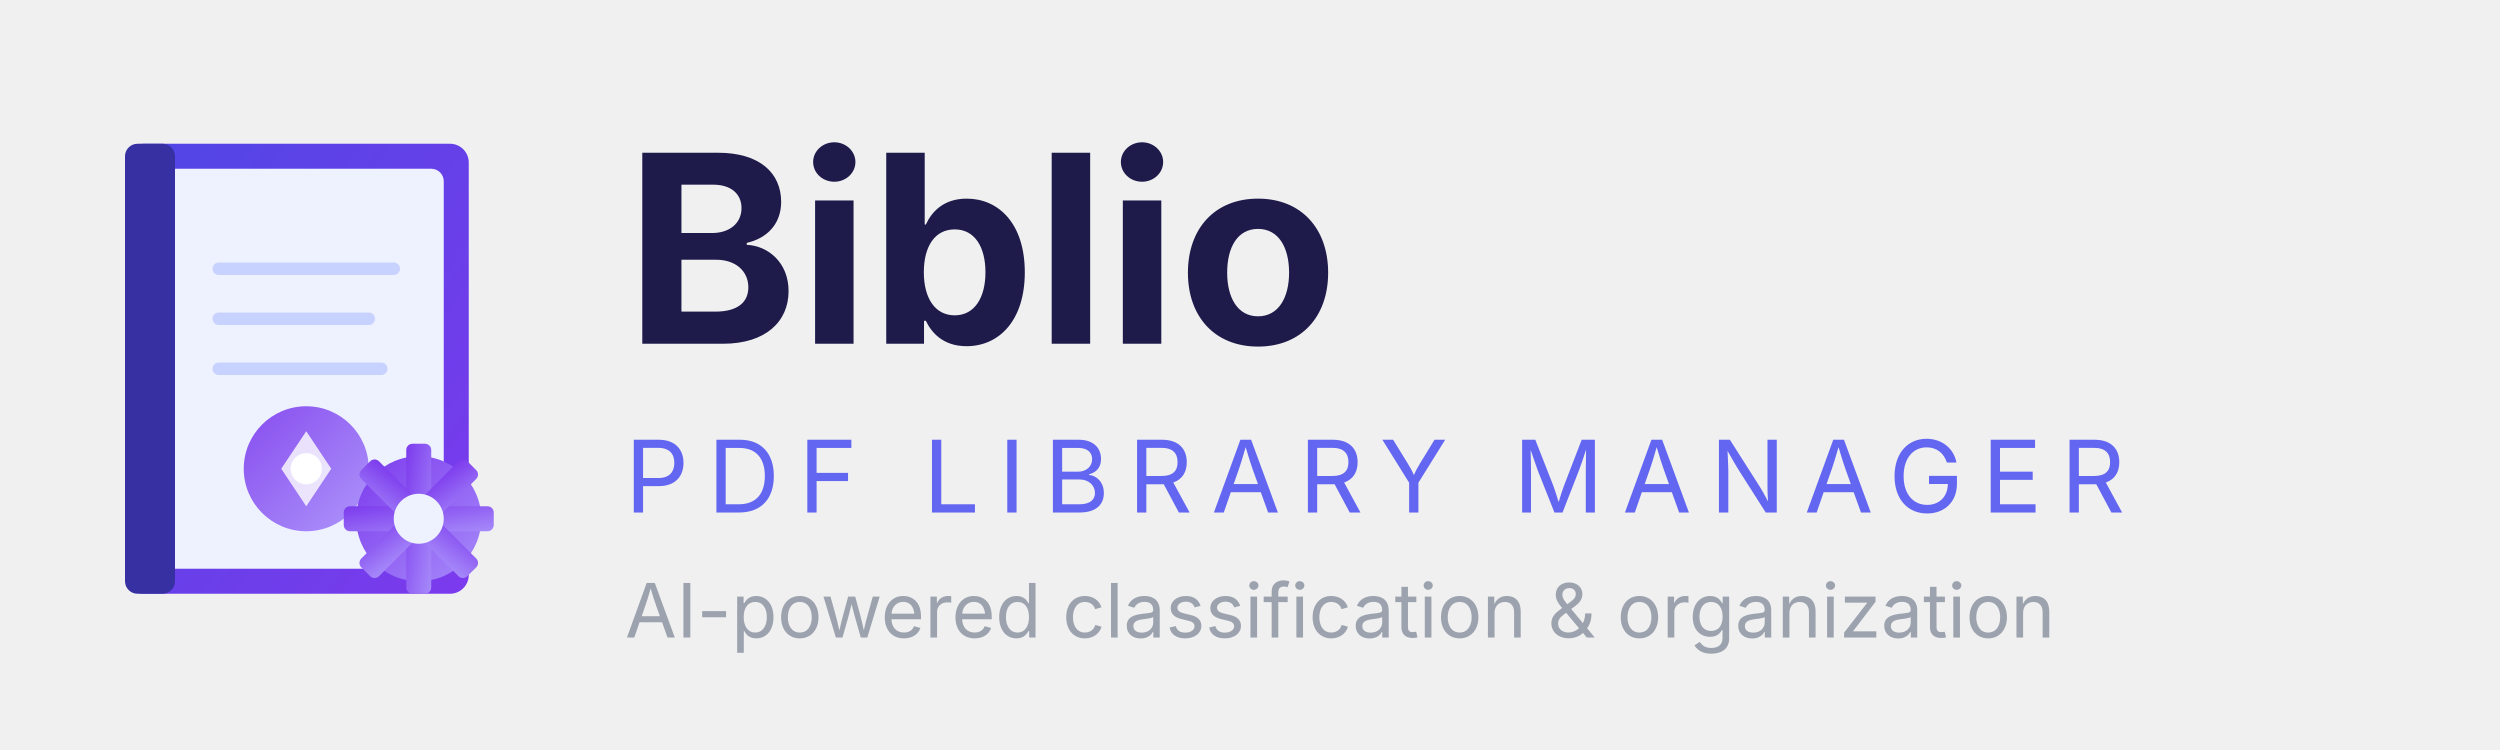
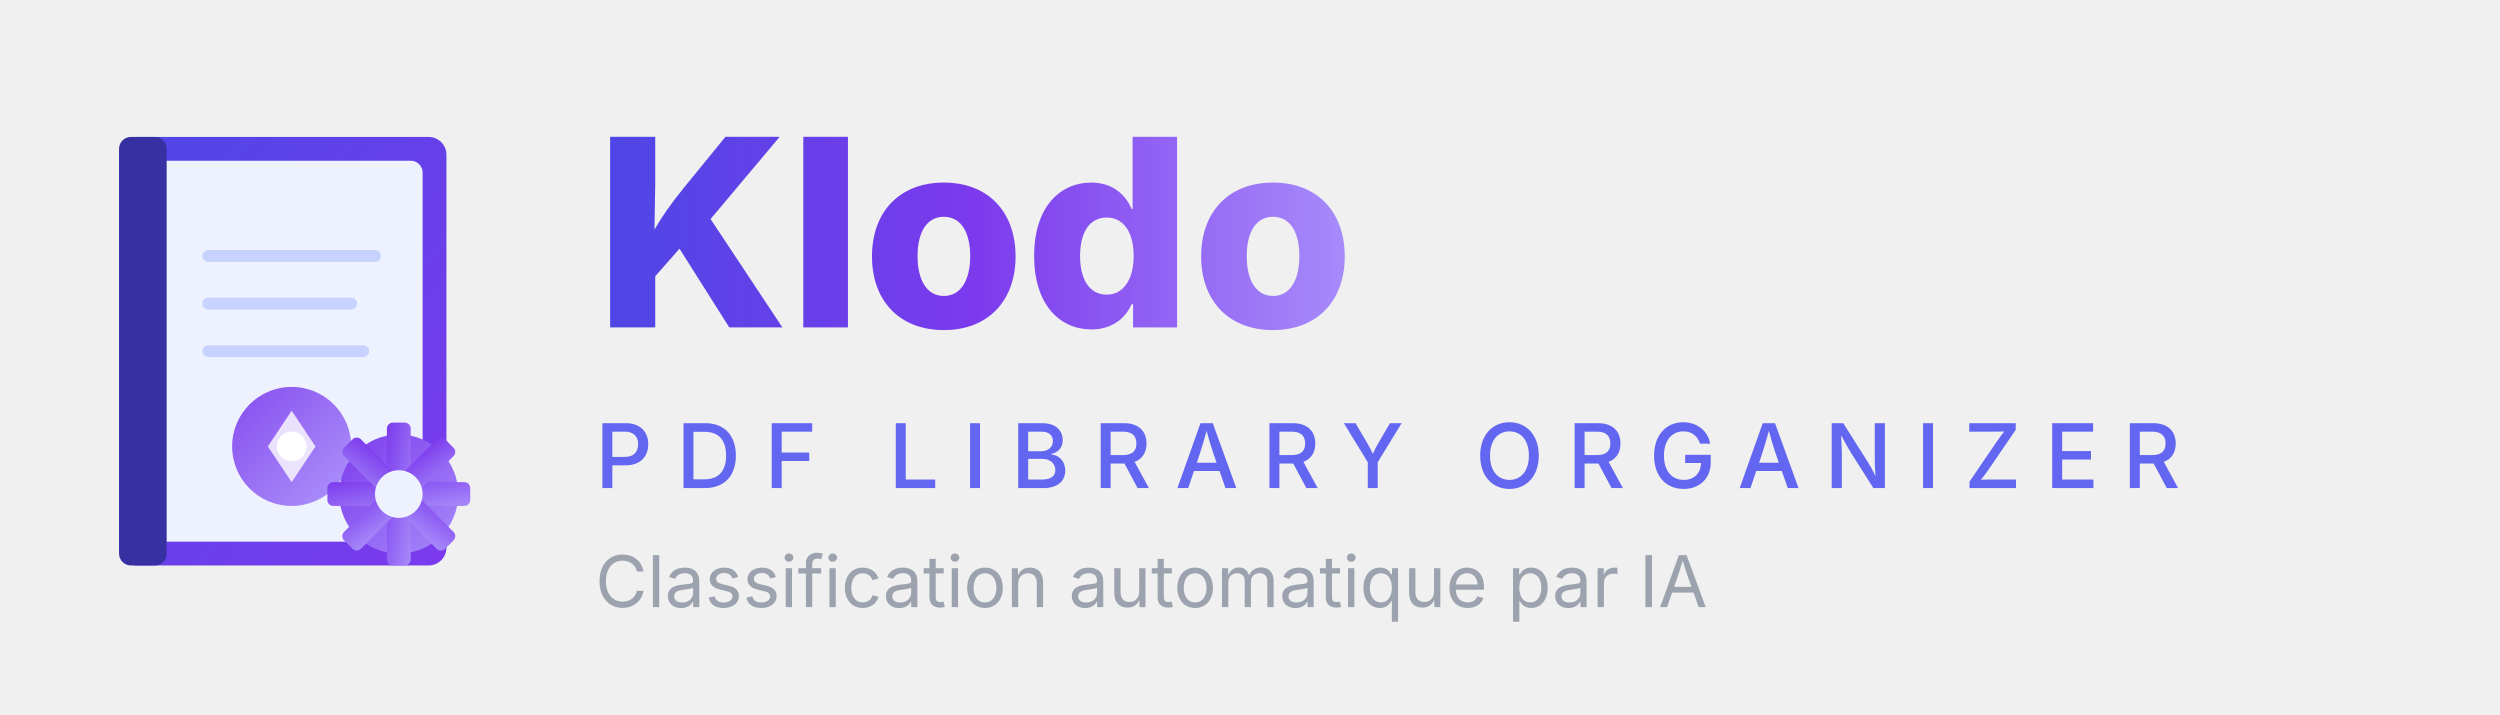
- <svg xmlns="http://www.w3.org/2000/svg" viewBox="0 0 400 120" fill="none">
+ <svg xmlns="http://www.w3.org/2000/svg" viewBox="0 0 420 120" fill="none">
  <defs>
    <linearGradient id="grad1" x1="0%" y1="0%" x2="100%" y2="100%">
      <stop offset="0%" style="stop-color:#4F46E5;stop-opacity:1" />
      <stop offset="100%" style="stop-color:#7C3AED;stop-opacity:1" />
    </linearGradient>
    <linearGradient id="grad2" x1="0%" y1="0%" x2="100%" y2="100%">
      <stop offset="0%" style="stop-color:#7C3AED;stop-opacity:1" />
+       <stop offset="100%" style="stop-color:#A78BFA;stop-opacity:1" />
+     </linearGradient>
+     <linearGradient id="grad3" x1="0%" y1="0%" x2="100%" y2="0%">
+       <stop offset="0%" style="stop-color:#4F46E5;stop-opacity:1" />
+       <stop offset="50%" style="stop-color:#7C3AED;stop-opacity:1" />
      <stop offset="100%" style="stop-color:#A78BFA;stop-opacity:1" />
    </linearGradient>
  </defs>
  <g transform="translate(15, 15)">
    <rect x="5" y="8" width="55" height="72" rx="3" fill="url(#grad1)" />
    <rect x="10" y="12" width="46" height="64" rx="2" fill="#EEF2FF" />
    <rect x="5" y="8" width="8" height="72" rx="2" fill="#3730A3" />
    <line x1="20" y1="28" x2="48" y2="28" stroke="#C7D2FE" stroke-width="2" stroke-linecap="round" />
    <line x1="20" y1="36" x2="44" y2="36" stroke="#C7D2FE" stroke-width="2" stroke-linecap="round" />
    <line x1="20" y1="44" x2="46" y2="44" stroke="#C7D2FE" stroke-width="2" stroke-linecap="round" />
    <circle cx="34" cy="60" r="10" fill="url(#grad2)" opacity="0.9" />
    <path d="M30 60 L34 54 L38 60 L34 66 Z" fill="white" opacity="0.8" />
    <circle cx="34" cy="60" r="2.5" fill="white" />
    <g transform="translate(52, 68)">
      <circle cx="0" cy="0" r="10" fill="url(#grad2)" />
      <circle cx="0" cy="0" r="5" fill="#EEF2FF" />
      <rect x="-2" y="-12" width="4" height="24" rx="1" fill="url(#grad2)" />
      <rect x="-12" y="-2" width="24" height="4" rx="1" fill="url(#grad2)" />
      <rect x="-2" y="-12" width="4" height="24" rx="1" fill="url(#grad2)" transform="rotate(45)" />
      <rect x="-12" y="-2" width="24" height="4" rx="1" fill="url(#grad2)" transform="rotate(45)" />
      <circle cx="0" cy="0" r="4" fill="#EEF2FF" />
    </g>
  </g>
-   <text x="100" y="55" font-family="system-ui, -apple-system, 'Segoe UI', sans-serif" font-size="42" font-weight="700" fill="#1E1B4B">
-     Biblio
+   <text x="100" y="55" font-family="system-ui, -apple-system, 'Segoe UI', sans-serif" font-size="44" font-weight="800" fill="url(#grad3)">
+     Klodo
  </text>
-   <text x="100" y="82" font-family="system-ui, -apple-system, 'Segoe UI', sans-serif" font-size="16" font-weight="400" fill="#6366F1" letter-spacing="3">
-     PDF LIBRARY MANAGER
+   <text x="100" y="82" font-family="system-ui, -apple-system, 'Segoe UI', sans-serif" font-size="15" font-weight="500" fill="#6366F1" letter-spacing="4">
+     PDF LIBRARY ORGANIZER
  </text>
  <text x="100" y="102" font-family="system-ui, -apple-system, 'Segoe UI', sans-serif" font-size="12" font-weight="400" fill="#9CA3AF">
-     AI-powered classification &amp; organization
+     Classification automatique par IA
  </text>
</svg>
